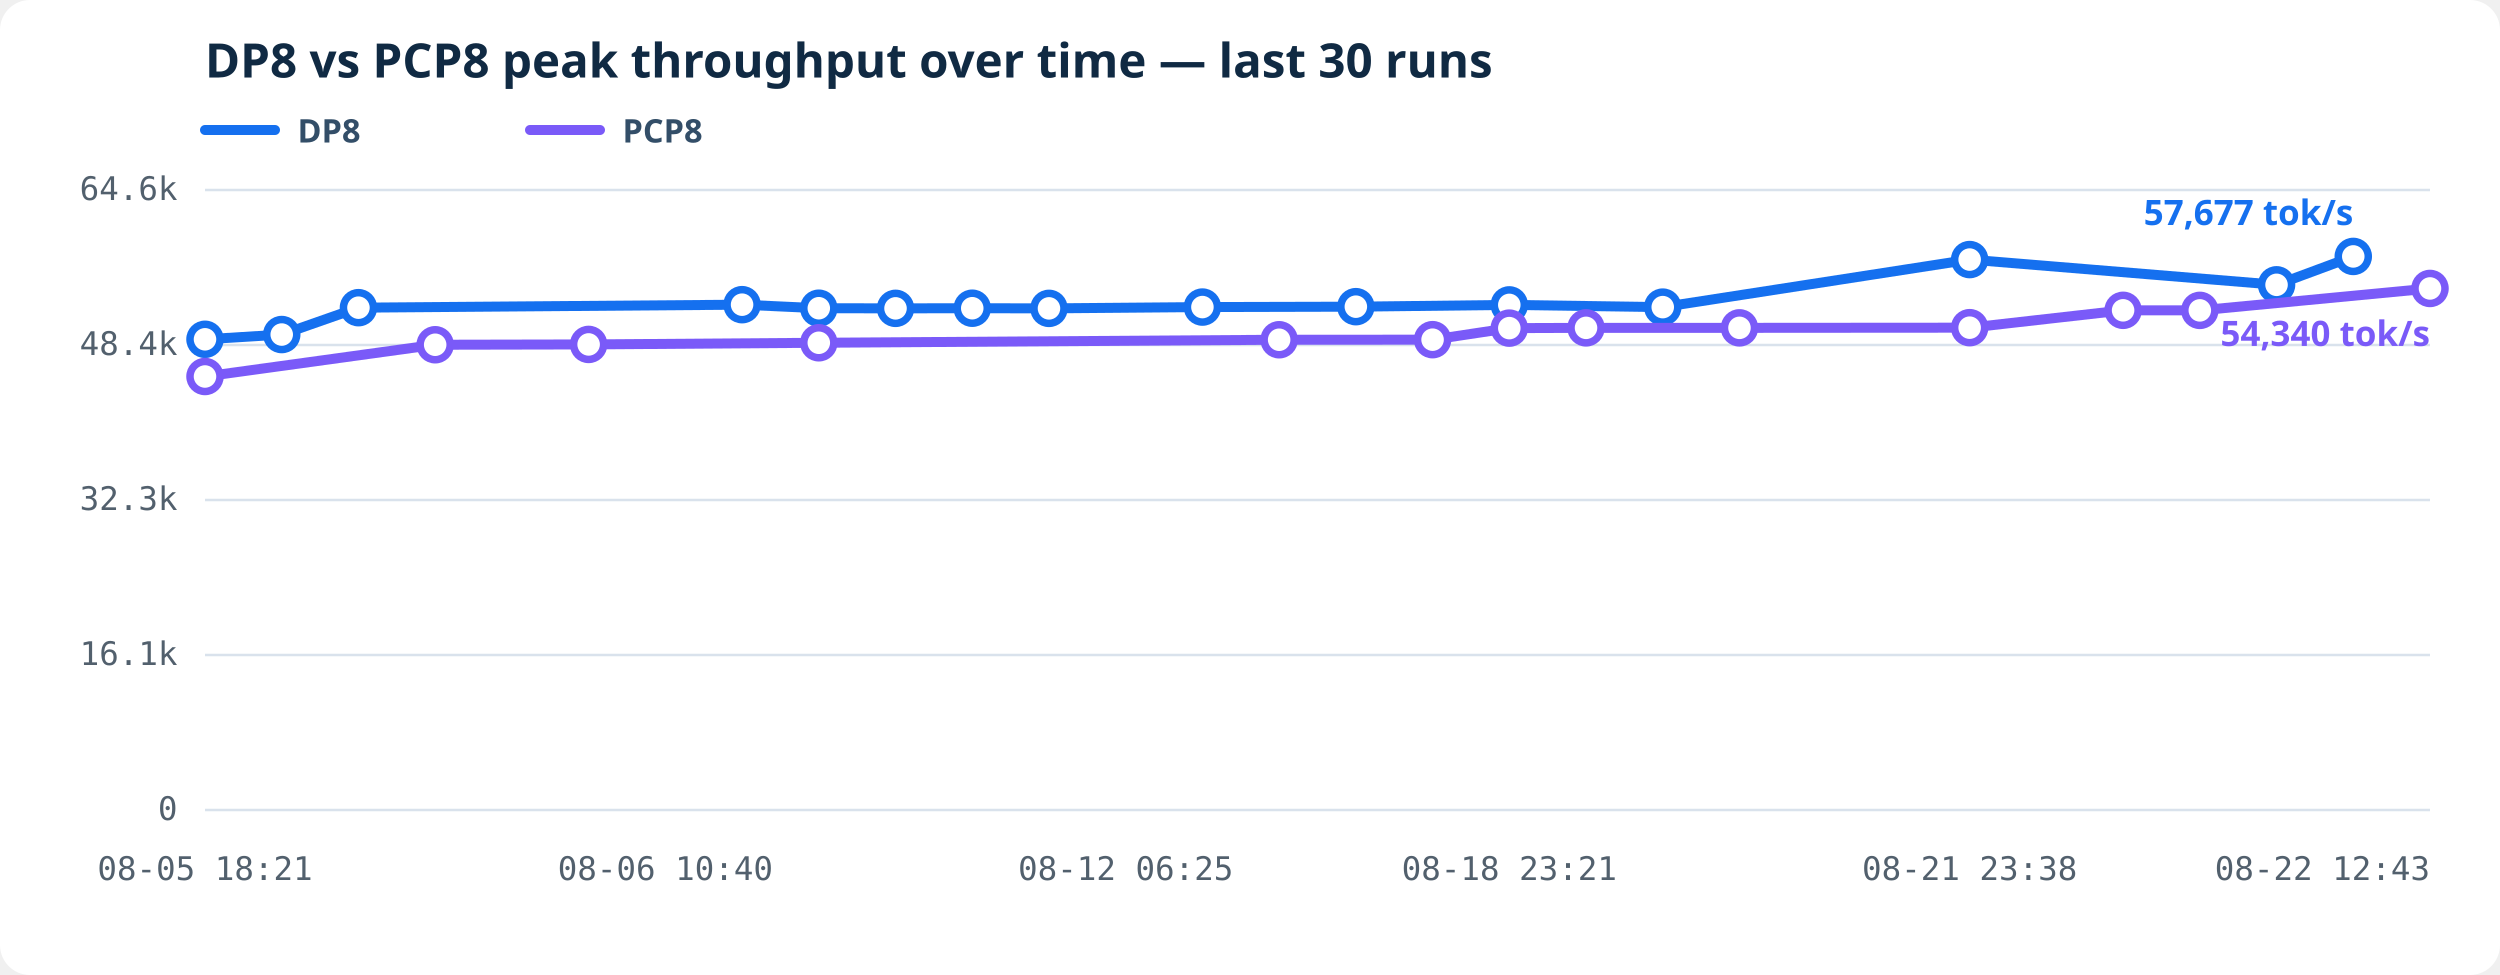
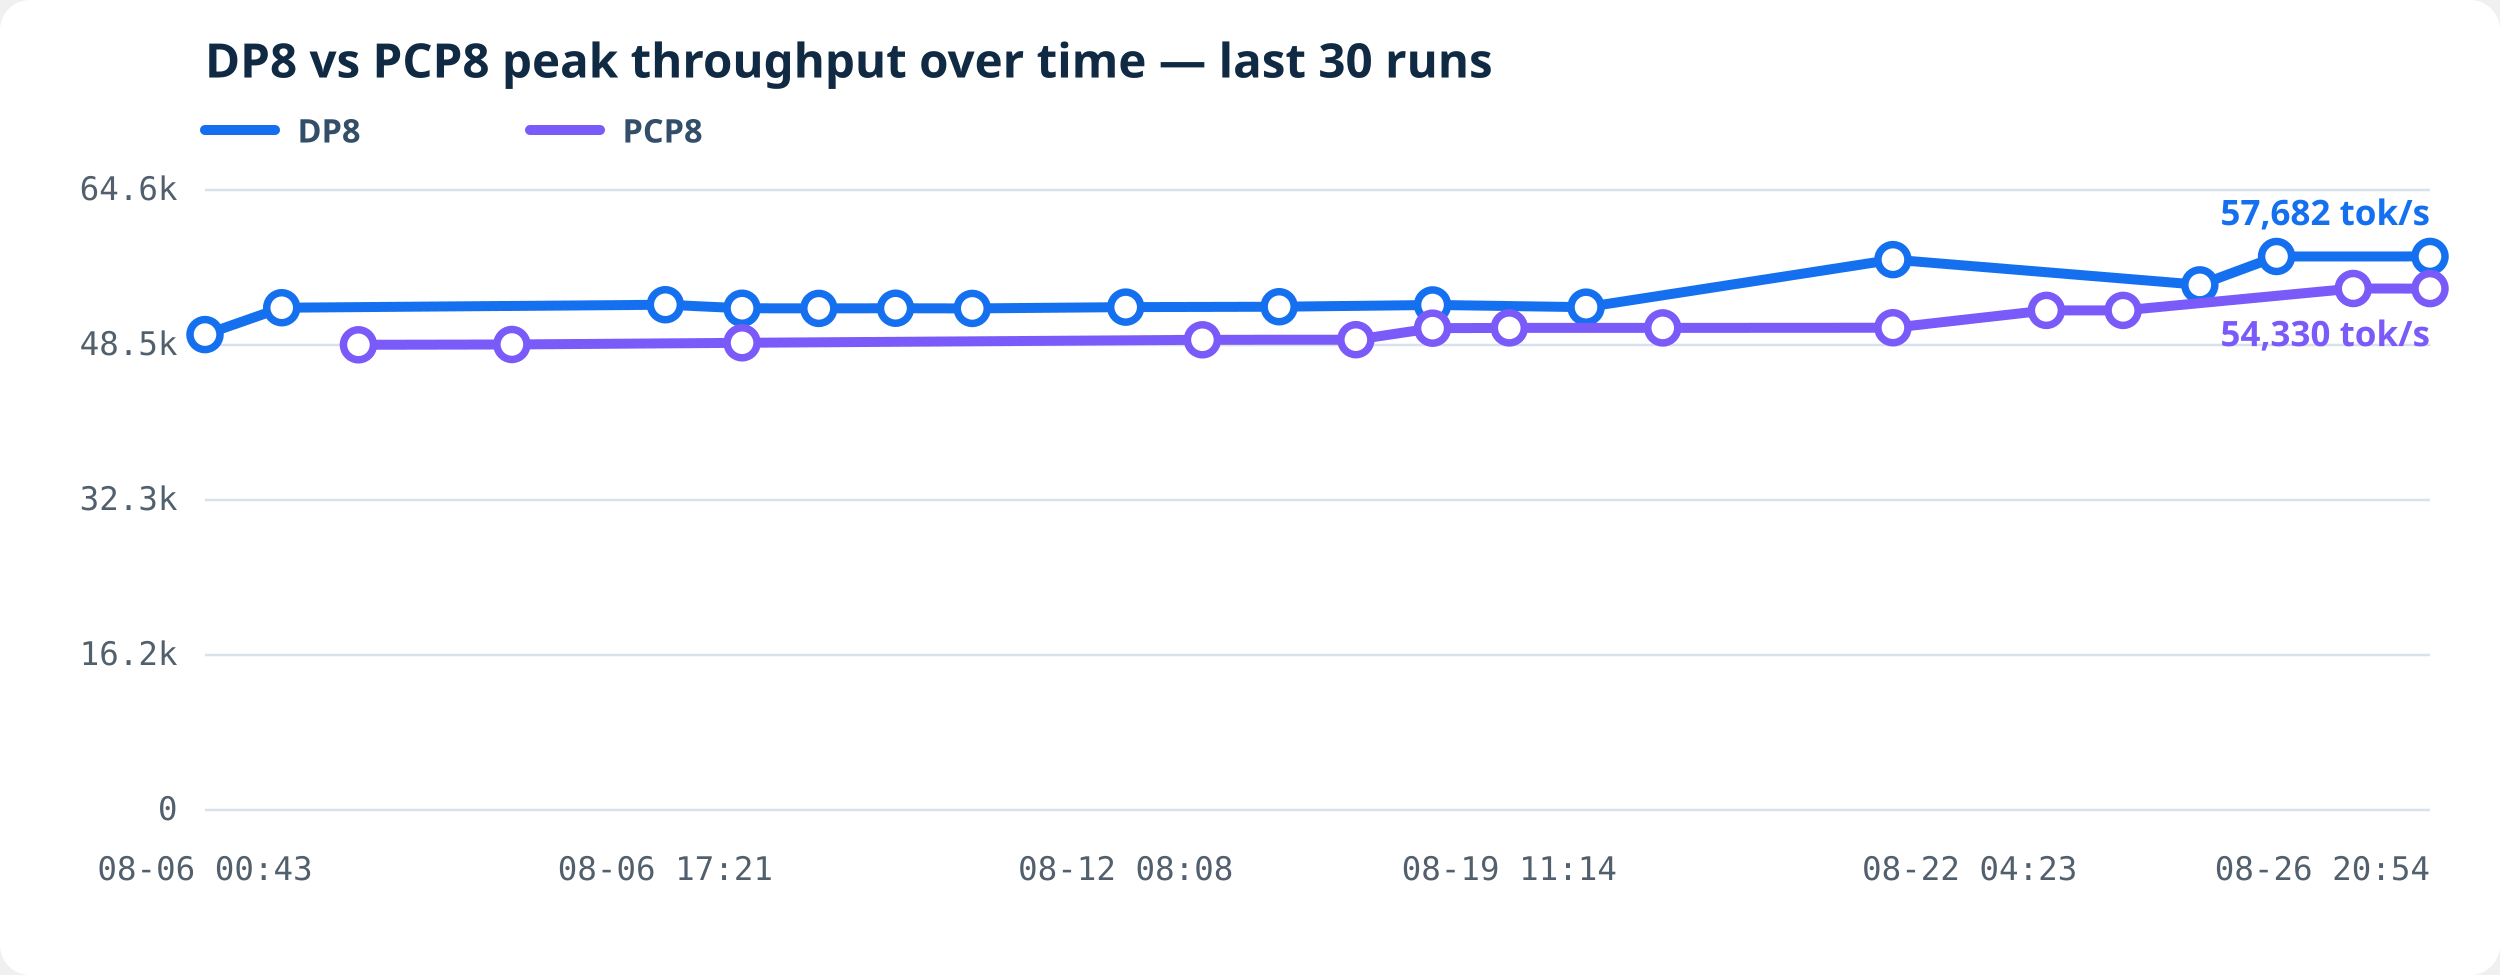
<svg xmlns="http://www.w3.org/2000/svg" viewBox="0 0 1000 390" role="img" aria-labelledby="history-title history-desc">
  <style>.bg{fill:#fff}.grid{stroke:#d9e2ec;stroke-width:1}.axis{fill:#52606d;font:13px ui-monospace,SFMono-Regular,Consolas,monospace}.heading{fill:#102a43;font:600 19px system-ui,sans-serif}.line{fill:none;stroke-width:4;stroke-linejoin:round;stroke-linecap:round}.dot{fill:#fff;stroke-width:3}.latest{stroke-width:3}.legend{fill:#334e68;font:600 13px system-ui,sans-serif}.value{font:600 14px system-ui,sans-serif}</style>
  <rect class="bg" width="1000" height="390" rx="12" />
  <text class="heading" x="82" y="31">DP8 vs PCP8 peak throughput over time — last 30 runs</text>
  <line x1="82" y1="52" x2="110" y2="52" stroke="#1570ef" stroke-width="4" stroke-linecap="round" />
  <text class="legend" x="119" y="57">DP8</text>
  <line x1="212" y1="52" x2="240" y2="52" stroke="#7a5af8" stroke-width="4" stroke-linecap="round" />
  <text class="legend" x="249" y="57">PCP8</text>
  <line class="grid" x1="82" y1="324.00" x2="972" y2="324.00" />
  <text class="axis" text-anchor="end" x="71" y="328.00">0</text>
  <line class="grid" x1="82" y1="262.00" x2="972" y2="262.00" />
-   <text class="axis" text-anchor="end" x="71" y="266.00">16.1k</text>
+   <text class="axis" text-anchor="end" x="71" y="266.00">16.2k</text>
  <line class="grid" x1="82" y1="200.00" x2="972" y2="200.00" />
  <text class="axis" text-anchor="end" x="71" y="204.00">32.3k</text>
  <line class="grid" x1="82" y1="138.00" x2="972" y2="138.00" />
-   <text class="axis" text-anchor="end" x="71" y="142.00">48.4k</text>
+   <text class="axis" text-anchor="end" x="71" y="142.00">48.5k</text>
  <line class="grid" x1="82" y1="76.00" x2="972" y2="76.00" />
  <text class="axis" text-anchor="end" x="71" y="80.00">64.6k</text>
-   <text class="axis" text-anchor="middle" x="82.00" y="352">08-05 18:21</text>
-   <text class="axis" text-anchor="middle" x="266.14" y="352">08-06 10:40</text>
-   <text class="axis" text-anchor="middle" x="450.28" y="352">08-12 06:25</text>
-   <text class="axis" text-anchor="middle" x="603.72" y="352">08-18 23:21</text>
-   <text class="axis" text-anchor="middle" x="787.86" y="352">08-21 23:38</text>
-   <text class="axis" text-anchor="end" x="972.00" y="352">08-22 12:43</text>
-   <polyline class="line" stroke="#1570ef" points="82.00,135.72 112.69,133.82 143.38,123.07 296.83,121.87 327.52,123.29 358.21,123.34 388.90,123.29 419.59,123.35 480.97,122.83 542.34,122.67 603.72,121.96 665.10,122.85 787.86,103.83 910.62,113.93 941.31,102.57" />
-   <circle class="dot" fill="#fff" stroke="#1570ef" cx="82.00" cy="135.72" r="6" />
-   <circle class="dot" fill="#fff" stroke="#1570ef" cx="112.69" cy="133.82" r="6" />
-   <circle class="dot" fill="#fff" stroke="#1570ef" cx="143.38" cy="123.07" r="6" />
-   <circle class="dot" fill="#fff" stroke="#1570ef" cx="296.83" cy="121.87" r="6" />
-   <circle class="dot" fill="#fff" stroke="#1570ef" cx="327.52" cy="123.29" r="6" />
-   <circle class="dot" fill="#fff" stroke="#1570ef" cx="358.21" cy="123.34" r="6" />
-   <circle class="dot" fill="#fff" stroke="#1570ef" cx="388.90" cy="123.29" r="6" />
-   <circle class="dot" fill="#fff" stroke="#1570ef" cx="419.59" cy="123.35" r="6" />
-   <circle class="dot" fill="#fff" stroke="#1570ef" cx="480.97" cy="122.83" r="6" />
-   <circle class="dot" fill="#fff" stroke="#1570ef" cx="542.34" cy="122.67" r="6" />
-   <circle class="dot" fill="#fff" stroke="#1570ef" cx="603.72" cy="121.96" r="6" />
-   <circle class="dot" fill="#fff" stroke="#1570ef" cx="665.10" cy="122.85" r="6" />
-   <circle class="dot" fill="#fff" stroke="#1570ef" cx="787.86" cy="103.83" r="6" />
-   <circle class="dot" fill="#fff" stroke="#1570ef" cx="910.62" cy="113.93" r="6" />
-   <circle class="dot latest" fill="#1570ef" stroke="#1570ef" cx="941.31" cy="102.57" r="6" />
-   <text class="value" fill="#1570ef" text-anchor="end" x="941.31" y="90.00">57,677 tok/s</text>
-   <polyline class="line" stroke="#7a5af8" points="82.00,150.60 174.07,137.90 235.45,137.77 327.52,137.11 511.66,135.90 573.03,135.87 603.72,131.25 634.41,131.14 695.79,131.14 787.86,131.07 849.24,124.13 879.93,124.15 972.00,115.38" />
-   <circle class="dot" fill="#fff" stroke="#7a5af8" cx="82.00" cy="150.60" r="6" />
-   <circle class="dot" fill="#fff" stroke="#7a5af8" cx="174.07" cy="137.90" r="6" />
-   <circle class="dot" fill="#fff" stroke="#7a5af8" cx="235.45" cy="137.77" r="6" />
-   <circle class="dot" fill="#fff" stroke="#7a5af8" cx="327.52" cy="137.11" r="6" />
-   <circle class="dot" fill="#fff" stroke="#7a5af8" cx="511.66" cy="135.90" r="6" />
-   <circle class="dot" fill="#fff" stroke="#7a5af8" cx="573.03" cy="135.87" r="6" />
-   <circle class="dot" fill="#fff" stroke="#7a5af8" cx="603.72" cy="131.25" r="6" />
-   <circle class="dot" fill="#fff" stroke="#7a5af8" cx="634.41" cy="131.14" r="6" />
-   <circle class="dot" fill="#fff" stroke="#7a5af8" cx="695.79" cy="131.14" r="6" />
-   <circle class="dot" fill="#fff" stroke="#7a5af8" cx="787.86" cy="131.07" r="6" />
-   <circle class="dot" fill="#fff" stroke="#7a5af8" cx="849.24" cy="124.13" r="6" />
-   <circle class="dot" fill="#fff" stroke="#7a5af8" cx="879.93" cy="124.15" r="6" />
-   <circle class="dot latest" fill="#7a5af8" stroke="#7a5af8" cx="972.00" cy="115.38" r="6" />
-   <text class="value" fill="#7a5af8" text-anchor="end" x="972.00" y="138.38">54,340 tok/s</text>
+   <text class="axis" text-anchor="middle" x="82.00" y="352">08-06 00:43</text>
+   <text class="axis" text-anchor="middle" x="266.14" y="352">08-06 17:21</text>
+   <text class="axis" text-anchor="middle" x="450.28" y="352">08-12 08:08</text>
+   <text class="axis" text-anchor="middle" x="603.72" y="352">08-19 11:14</text>
+   <text class="axis" text-anchor="middle" x="787.86" y="352">08-22 04:23</text>
+   <text class="axis" text-anchor="end" x="972.00" y="352">08-26 20:54</text>
+   <polyline class="line" stroke="#1570ef" points="82.00,133.84 112.69,123.09 266.14,121.89 296.83,123.30 327.52,123.36 358.21,123.30 388.90,123.37 450.28,122.85 511.66,122.69 573.03,121.98 634.41,122.87 757.17,103.85 879.93,113.95 910.62,102.59 972.00,102.57" />
+   <circle class="dot" fill="#fff" stroke="#1570ef" cx="82.00" cy="133.84" r="6" />
+   <circle class="dot" fill="#fff" stroke="#1570ef" cx="112.69" cy="123.09" r="6" />
+   <circle class="dot" fill="#fff" stroke="#1570ef" cx="266.14" cy="121.89" r="6" />
+   <circle class="dot" fill="#fff" stroke="#1570ef" cx="296.83" cy="123.30" r="6" />
+   <circle class="dot" fill="#fff" stroke="#1570ef" cx="327.52" cy="123.36" r="6" />
+   <circle class="dot" fill="#fff" stroke="#1570ef" cx="358.21" cy="123.30" r="6" />
+   <circle class="dot" fill="#fff" stroke="#1570ef" cx="388.90" cy="123.37" r="6" />
+   <circle class="dot" fill="#fff" stroke="#1570ef" cx="450.28" cy="122.85" r="6" />
+   <circle class="dot" fill="#fff" stroke="#1570ef" cx="511.66" cy="122.69" r="6" />
+   <circle class="dot" fill="#fff" stroke="#1570ef" cx="573.03" cy="121.98" r="6" />
+   <circle class="dot" fill="#fff" stroke="#1570ef" cx="634.41" cy="122.87" r="6" />
+   <circle class="dot" fill="#fff" stroke="#1570ef" cx="757.17" cy="103.85" r="6" />
+   <circle class="dot" fill="#fff" stroke="#1570ef" cx="879.93" cy="113.95" r="6" />
+   <circle class="dot" fill="#fff" stroke="#1570ef" cx="910.62" cy="102.59" r="6" />
+   <circle class="dot latest" fill="#1570ef" stroke="#1570ef" cx="972.00" cy="102.57" r="6" />
+   <text class="value" fill="#1570ef" text-anchor="end" x="972.00" y="90.00">57,682 tok/s</text>
+   <polyline class="line" stroke="#7a5af8" points="143.38,137.92 204.76,137.79 296.83,137.12 480.97,135.92 542.34,135.88 573.03,131.27 603.72,131.16 665.10,131.16 757.17,131.09 818.55,124.15 849.24,124.16 941.31,115.40 972.00,115.44" />
+   <circle class="dot" fill="#fff" stroke="#7a5af8" cx="143.38" cy="137.92" r="6" />
+   <circle class="dot" fill="#fff" stroke="#7a5af8" cx="204.76" cy="137.79" r="6" />
+   <circle class="dot" fill="#fff" stroke="#7a5af8" cx="296.83" cy="137.12" r="6" />
+   <circle class="dot" fill="#fff" stroke="#7a5af8" cx="480.97" cy="135.92" r="6" />
+   <circle class="dot" fill="#fff" stroke="#7a5af8" cx="542.34" cy="135.88" r="6" />
+   <circle class="dot" fill="#fff" stroke="#7a5af8" cx="573.03" cy="131.27" r="6" />
+   <circle class="dot" fill="#fff" stroke="#7a5af8" cx="603.72" cy="131.16" r="6" />
+   <circle class="dot" fill="#fff" stroke="#7a5af8" cx="665.10" cy="131.16" r="6" />
+   <circle class="dot" fill="#fff" stroke="#7a5af8" cx="757.17" cy="131.09" r="6" />
+   <circle class="dot" fill="#fff" stroke="#7a5af8" cx="818.55" cy="124.15" r="6" />
+   <circle class="dot" fill="#fff" stroke="#7a5af8" cx="849.24" cy="124.16" r="6" />
+   <circle class="dot" fill="#fff" stroke="#7a5af8" cx="941.31" cy="115.40" r="6" />
+   <circle class="dot latest" fill="#7a5af8" stroke="#7a5af8" cx="972.00" cy="115.44" r="6" />
+   <text class="value" fill="#7a5af8" text-anchor="end" x="972.00" y="138.44">54,330 tok/s</text>
</svg>
